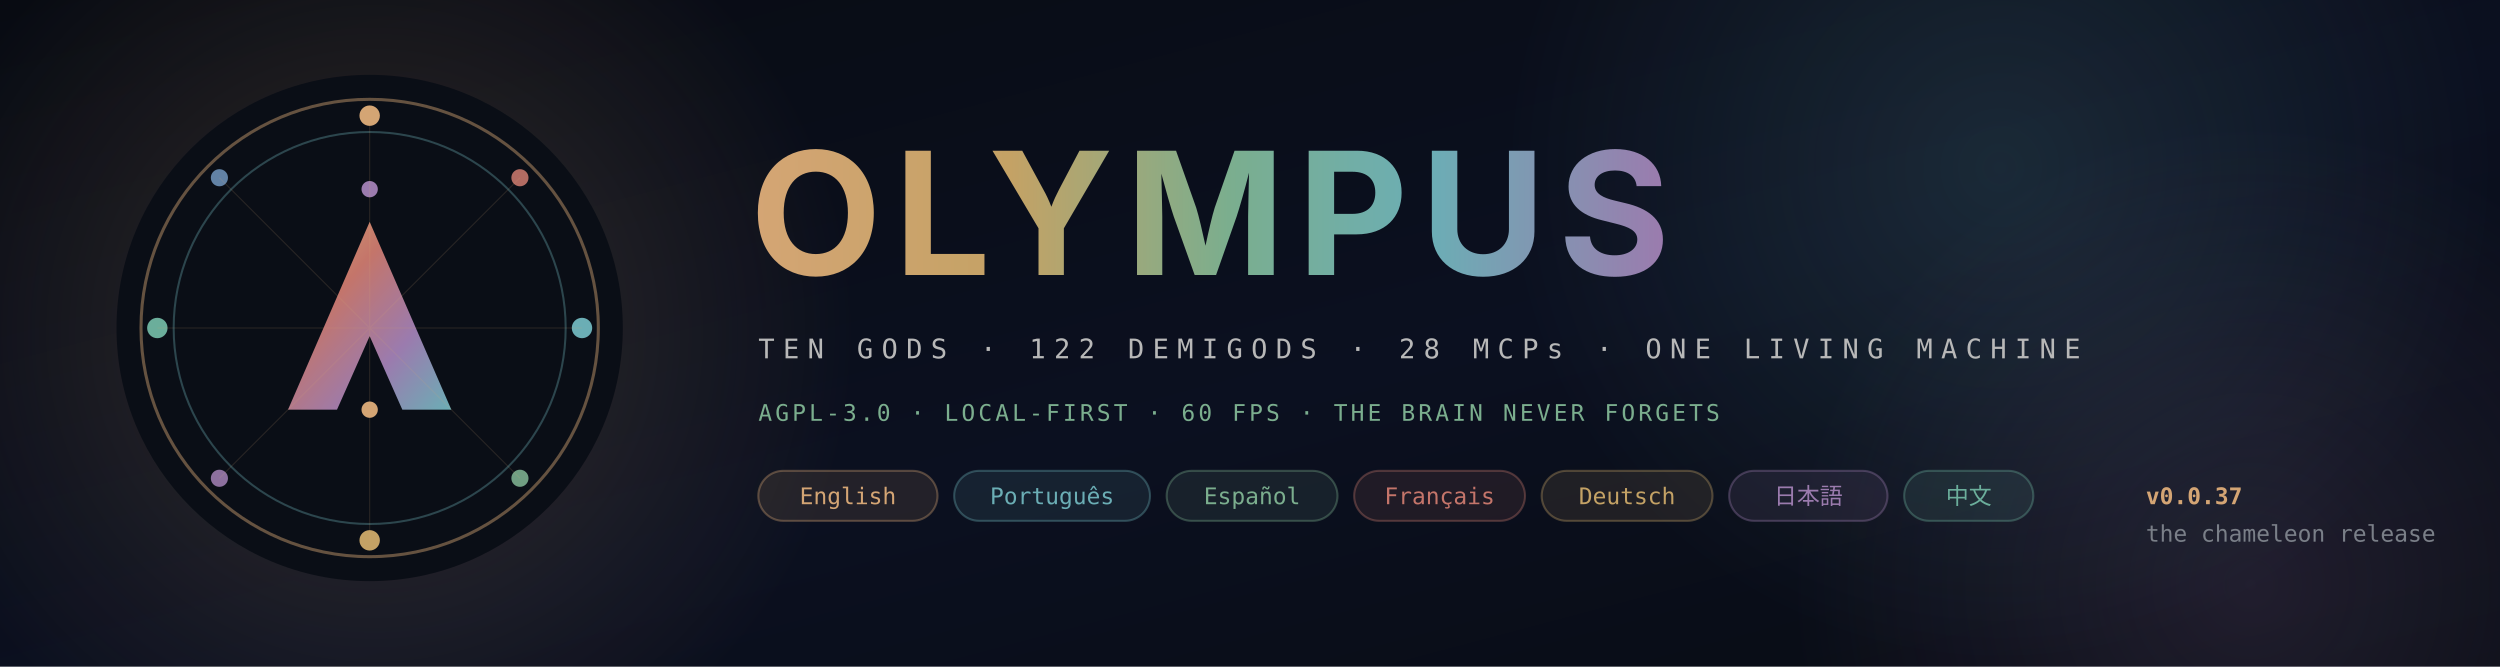
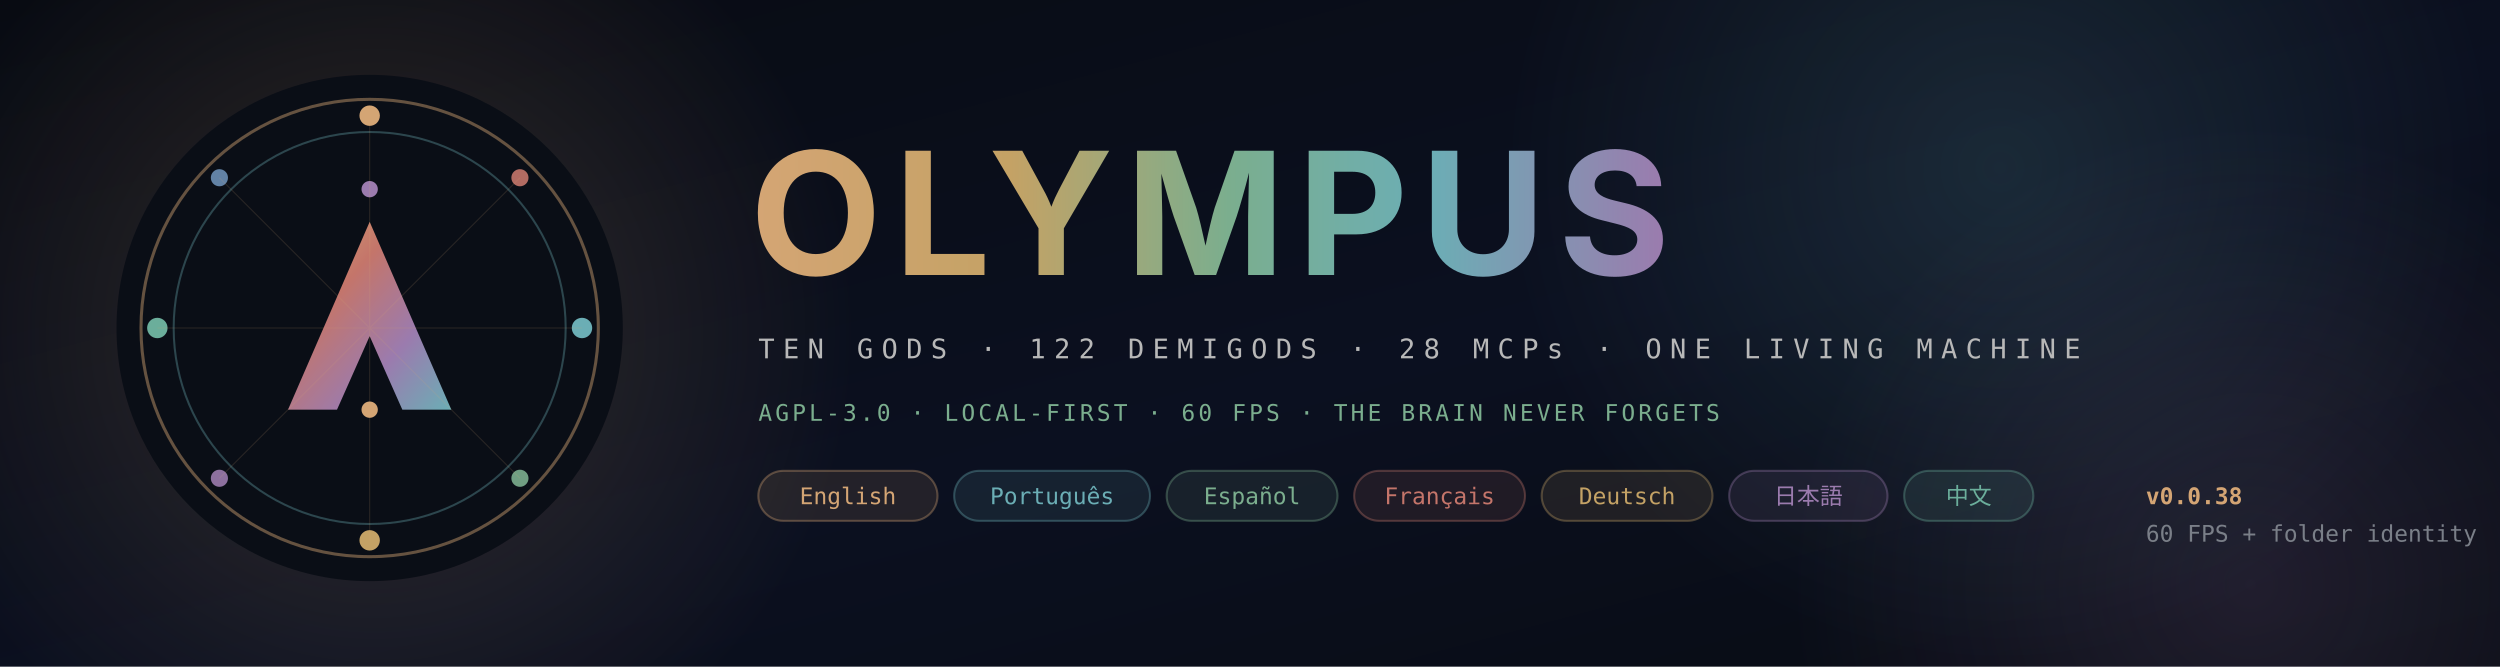
- <svg xmlns="http://www.w3.org/2000/svg" width="1200" height="320" viewBox="0 0 1200 320" fill="none" role="img" aria-label="OLYMPUS v0.0.37 — the chameleon mark: ten gods, one living machine, seven languages.">
+ <svg xmlns="http://www.w3.org/2000/svg" width="1200" height="320" viewBox="0 0 1200 320" fill="none" role="img" aria-label="OLYMPUS v0.0.38 — 60 FPS, the folder identity, and a 60-minute project budget: ten gods, one living machine, seven languages.">
  <defs>
    <linearGradient id="bg" x1="0" y1="0" x2="1" y2="1">
      <stop offset="0%" stop-color="#080B12" />
      <stop offset="55%" stop-color="#0B1020" />
      <stop offset="100%" stop-color="#080B12" />
    </linearGradient>
    <radialGradient id="glowGold" cx="50%" cy="50%" r="50%">
      <stop offset="0%" stop-color="#D4A574" stop-opacity=".20" />
      <stop offset="100%" stop-color="#D4A574" stop-opacity="0" />
    </radialGradient>
    <radialGradient id="glowCyan" cx="50%" cy="50%" r="50%">
      <stop offset="0%" stop-color="#6BAEB5" stop-opacity=".16" />
      <stop offset="100%" stop-color="#6BAEB5" stop-opacity="0" />
    </radialGradient>
    <radialGradient id="glowPurple" cx="50%" cy="50%" r="50%">
      <stop offset="0%" stop-color="#9B7BAE" stop-opacity=".16" />
      <stop offset="100%" stop-color="#9B7BAE" stop-opacity="0" />
    </radialGradient>
    <linearGradient id="peak" x1="0" y1="0" x2="1" y2="1">
      <stop offset="0%" stop-color="#D4A574" />
      <stop offset="34%" stop-color="#C4756A" />
      <stop offset="68%" stop-color="#9B7BAE" />
      <stop offset="100%" stop-color="#6BAEB5" />
    </linearGradient>
    <linearGradient id="word" x1="0" y1="0" x2="1" y2="0">
      <stop offset="0%" stop-color="#D4A574" />
      <stop offset="28%" stop-color="#C4A265" />
      <stop offset="52%" stop-color="#7BAE8E" />
      <stop offset="74%" stop-color="#6BAEB5" />
      <stop offset="100%" stop-color="#9B7BAE" />
    </linearGradient>
  </defs>
  <rect width="1200" height="320" fill="url(#bg)" />
  <circle cx="180" cy="160" r="230" fill="url(#glowGold)" />
  <circle cx="960" cy="80" r="240" fill="url(#glowCyan)" />
  <circle cx="1080" cy="280" r="220" fill="url(#glowPurple)" />
  <g transform="translate(52,32) scale(0.98)">
    <circle cx="128" cy="128" r="124" fill="#0A0E16" />
    <circle cx="128" cy="128" r="112" stroke="#D4A574" stroke-width="1.5" fill="none" opacity=".45" />
    <circle cx="128" cy="128" r="96" stroke="#6BAEB5" stroke-width="1" fill="none" opacity=".35" />
    <path d="M 128 76 L 168 168 L 144 168 L 128 132 L 112 168 L 88 168 Z" fill="url(#peak)" />
    <circle cx="128" cy="60" r="4" fill="#9B7BAE" />
    <circle cx="128" cy="168" r="4" fill="#D4A574" />
    <circle cx="128" cy="24" r="5" fill="#D4A574" />
    <circle cx="201.6" cy="54.4" r="4.2" fill="#C4756A" opacity=".9" />
    <circle cx="232" cy="128" r="5" fill="#6BAEB5" />
    <circle cx="201.6" cy="201.6" r="4.2" fill="#7BAE8E" opacity=".9" />
    <circle cx="128" cy="232" r="5" fill="#C4A265" />
    <circle cx="54.4" cy="201.6" r="4.2" fill="#9B7BAE" opacity=".9" />
    <circle cx="24" cy="128" r="5" fill="#6BAE9B" />
    <circle cx="54.4" cy="54.4" r="4.2" fill="#6B8FB5" opacity=".9" />
    <g stroke="#D4A574" stroke-width="0.5" opacity=".16">
      <line x1="128" y1="128" x2="128" y2="24" />
      <line x1="128" y1="128" x2="201.6" y2="54.4" />
      <line x1="128" y1="128" x2="232" y2="128" />
      <line x1="128" y1="128" x2="201.6" y2="201.6" />
      <line x1="128" y1="128" x2="128" y2="232" />
      <line x1="128" y1="128" x2="54.4" y2="201.6" />
      <line x1="128" y1="128" x2="24" y2="128" />
      <line x1="128" y1="128" x2="54.4" y2="54.4" />
    </g>
  </g>
  <text x="360" y="132" font-family="ui-sans-serif, system-ui, -apple-system, sans-serif" font-size="82" font-weight="750" letter-spacing="6" fill="url(#word)">OLYMPUS</text>
  <text x="364" y="172" font-family="ui-monospace, 'SF Mono', monospace" font-size="13" letter-spacing="4" fill="#B8B8B8">TEN GODS · 122 DEMIGODS · 28 MCPs · ONE LIVING MACHINE</text>
  <text x="364" y="202" font-family="ui-monospace, 'SF Mono', monospace" font-size="11" letter-spacing="1.5" fill="#7BAE8E">AGPL-3.0 · LOCAL-FIRST · 60 FPS · THE BRAIN NEVER FORGETS</text>
  <g font-family="ui-monospace, 'SF Mono', monospace" font-size="11">
    <rect x="364" y="226" width="86" height="24" rx="12" fill="#D4A574" fill-opacity=".12" stroke="#D4A574" stroke-opacity=".35" />
    <text x="407" y="242" text-anchor="middle" fill="#D4A574">English</text>
    <rect x="458" y="226" width="94" height="24" rx="12" fill="#6BAEB5" fill-opacity=".12" stroke="#6BAEB5" stroke-opacity=".35" />
    <text x="505" y="242" text-anchor="middle" fill="#6BAEB5">Português</text>
    <rect x="560" y="226" width="82" height="24" rx="12" fill="#7BAE8E" fill-opacity=".12" stroke="#7BAE8E" stroke-opacity=".35" />
    <text x="601" y="242" text-anchor="middle" fill="#7BAE8E">Español</text>
    <rect x="650" y="226" width="82" height="24" rx="12" fill="#C4756A" fill-opacity=".12" stroke="#C4756A" stroke-opacity=".35" />
    <text x="691" y="242" text-anchor="middle" fill="#C4756A">Français</text>
    <rect x="740" y="226" width="82" height="24" rx="12" fill="#C4A265" fill-opacity=".12" stroke="#C4A265" stroke-opacity=".35" />
    <text x="781" y="242" text-anchor="middle" fill="#C4A265">Deutsch</text>
    <rect x="830" y="226" width="76" height="24" rx="12" fill="#9B7BAE" fill-opacity=".12" stroke="#9B7BAE" stroke-opacity=".35" />
    <text x="868" y="242" text-anchor="middle" fill="#9B7BAE">日本語</text>
    <rect x="914" y="226" width="62" height="24" rx="12" fill="#6BAE9B" fill-opacity=".12" stroke="#6BAE9B" stroke-opacity=".35" />
    <text x="945" y="242" text-anchor="middle" fill="#6BAE9B">中文</text>
  </g>
  <g font-family="ui-monospace, 'SF Mono', monospace" font-size="11">
-     <text x="1030" y="242" fill="#D4A574" font-weight="700">v0.0.37</text>
-     <text x="1030" y="260" fill="#7A7F88">the chameleon release</text>
+     <text x="1030" y="242" fill="#D4A574" font-weight="700">v0.0.38</text>
+     <text x="1030" y="260" fill="#7A7F88">60 FPS + folder identity</text>
  </g>
</svg>
